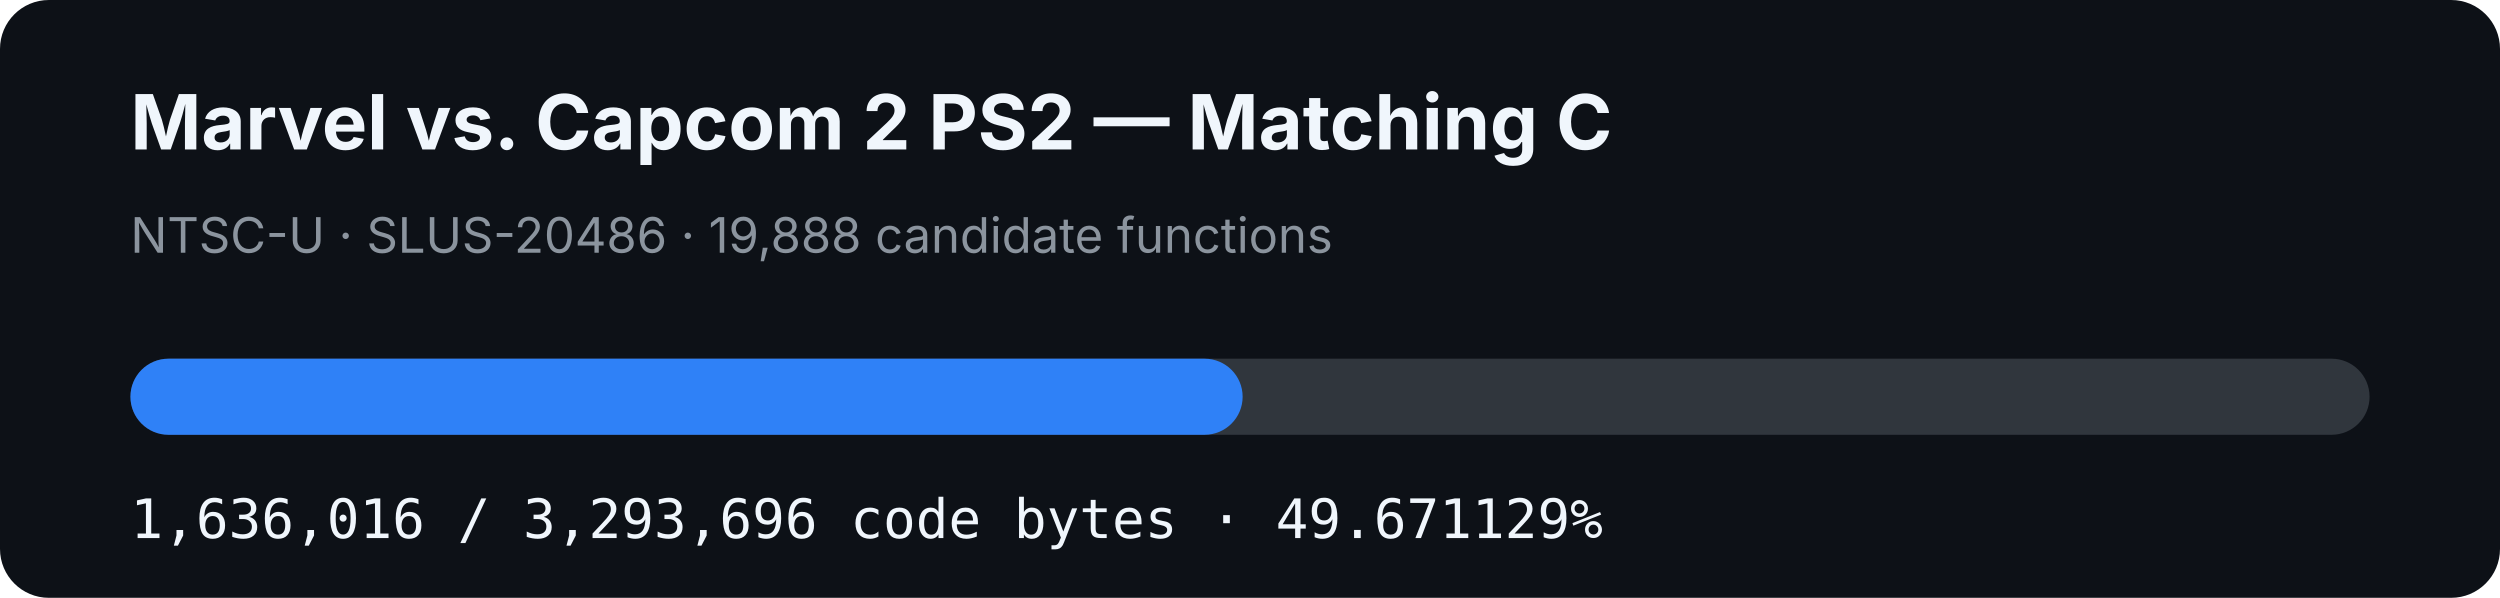
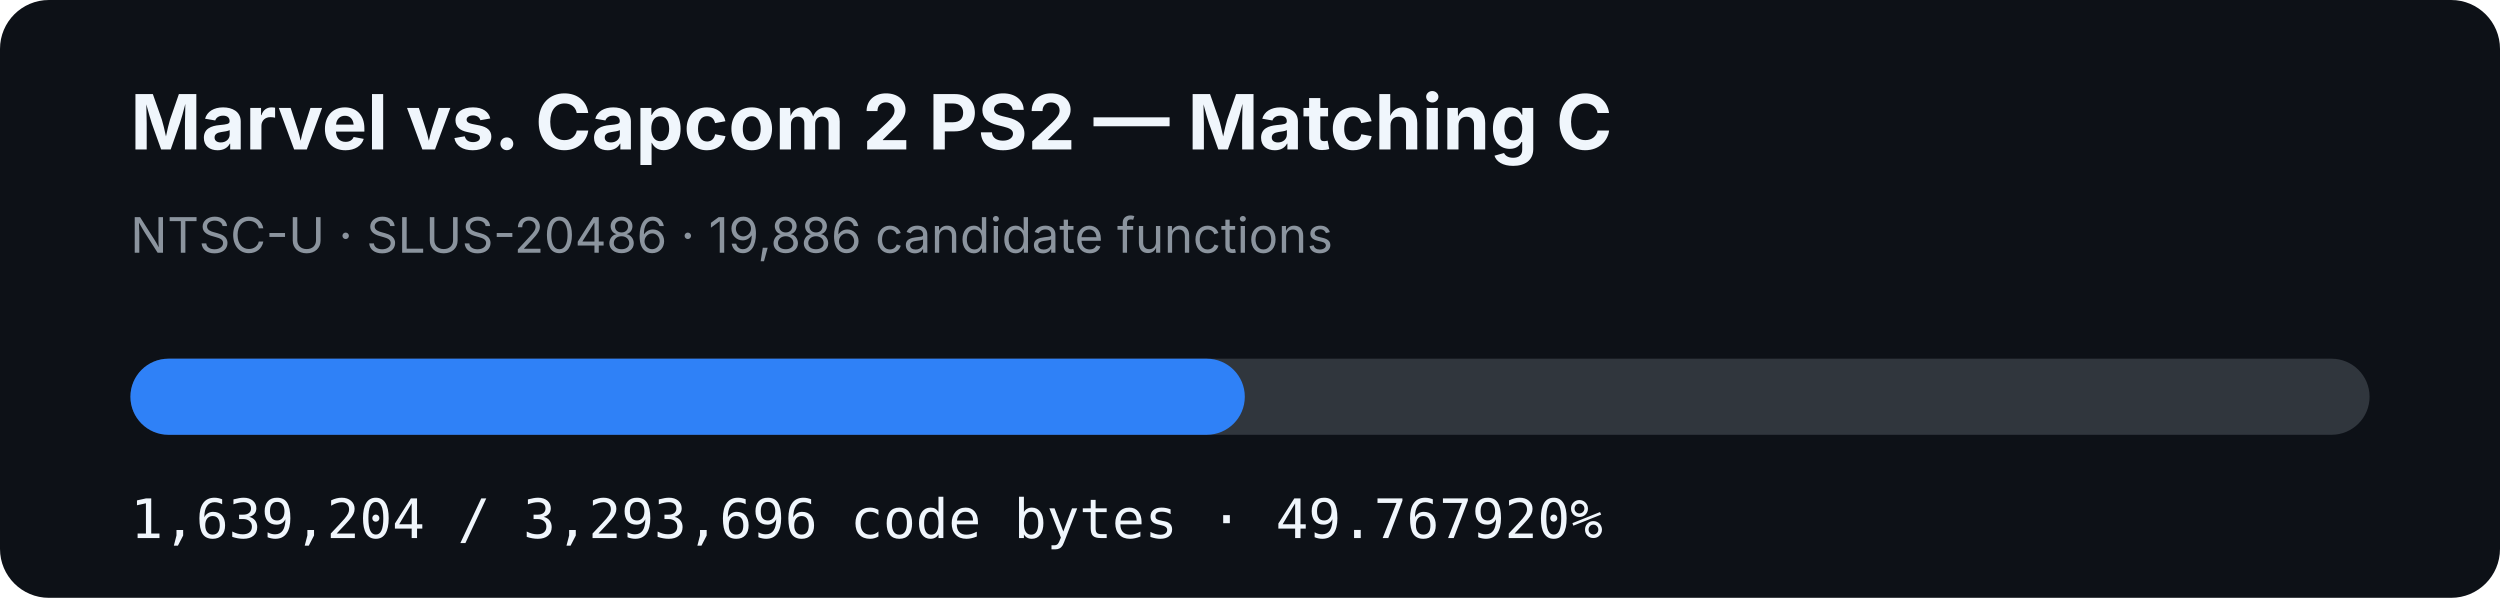
- <svg xmlns="http://www.w3.org/2000/svg" width="920" height="220" viewBox="0 0 920 220" role="img" aria-label="MVC2 PS2 matching C progress: 49.671129%">
+ <svg xmlns="http://www.w3.org/2000/svg" width="920" height="220" viewBox="0 0 920 220" role="img" aria-label="MVC2 PS2 matching C progress: 49.767920%">
  <rect width="920" height="220" rx="18" fill="#0d1117" />
  <text x="48" y="55" fill="#f0f6fc" font-family="-apple-system,BlinkMacSystemFont,Segoe UI,sans-serif" font-size="28" font-weight="700">Marvel vs. Capcom 2 PS2 — Matching C</text>
-   <text x="48" y="93" fill="#8b949e" font-family="-apple-system,BlinkMacSystemFont,Segoe UI,sans-serif" font-size="18">NTSC-U · SLUS-20486 · 19,888 candidate functions</text>
+   <text x="48" y="93" fill="#8b949e" font-family="-apple-system,BlinkMacSystemFont,Segoe UI,sans-serif" font-size="18">NTSC-U · SLUS-20486 · 19,886 candidate functions</text>
  <rect x="48" y="132" width="824" height="28" rx="14" fill="#30363d" />
-   <rect x="48" y="132" width="409.29" height="28" rx="14" fill="#2f81f7" />
-   <text x="48" y="198" fill="#f0f6fc" font-family="ui-monospace,SFMono-Regular,Menlo,monospace" font-size="20">1,636,016 / 3,293,696 code bytes · 49.671129%</text>
+   <rect x="48" y="132" width="410.088" height="28" rx="14" fill="#2f81f7" />
+   <text x="48" y="198" fill="#f0f6fc" font-family="ui-monospace,SFMono-Regular,Menlo,monospace" font-size="20">1,639,204 / 3,293,696 code bytes · 49.767920%</text>
</svg>
